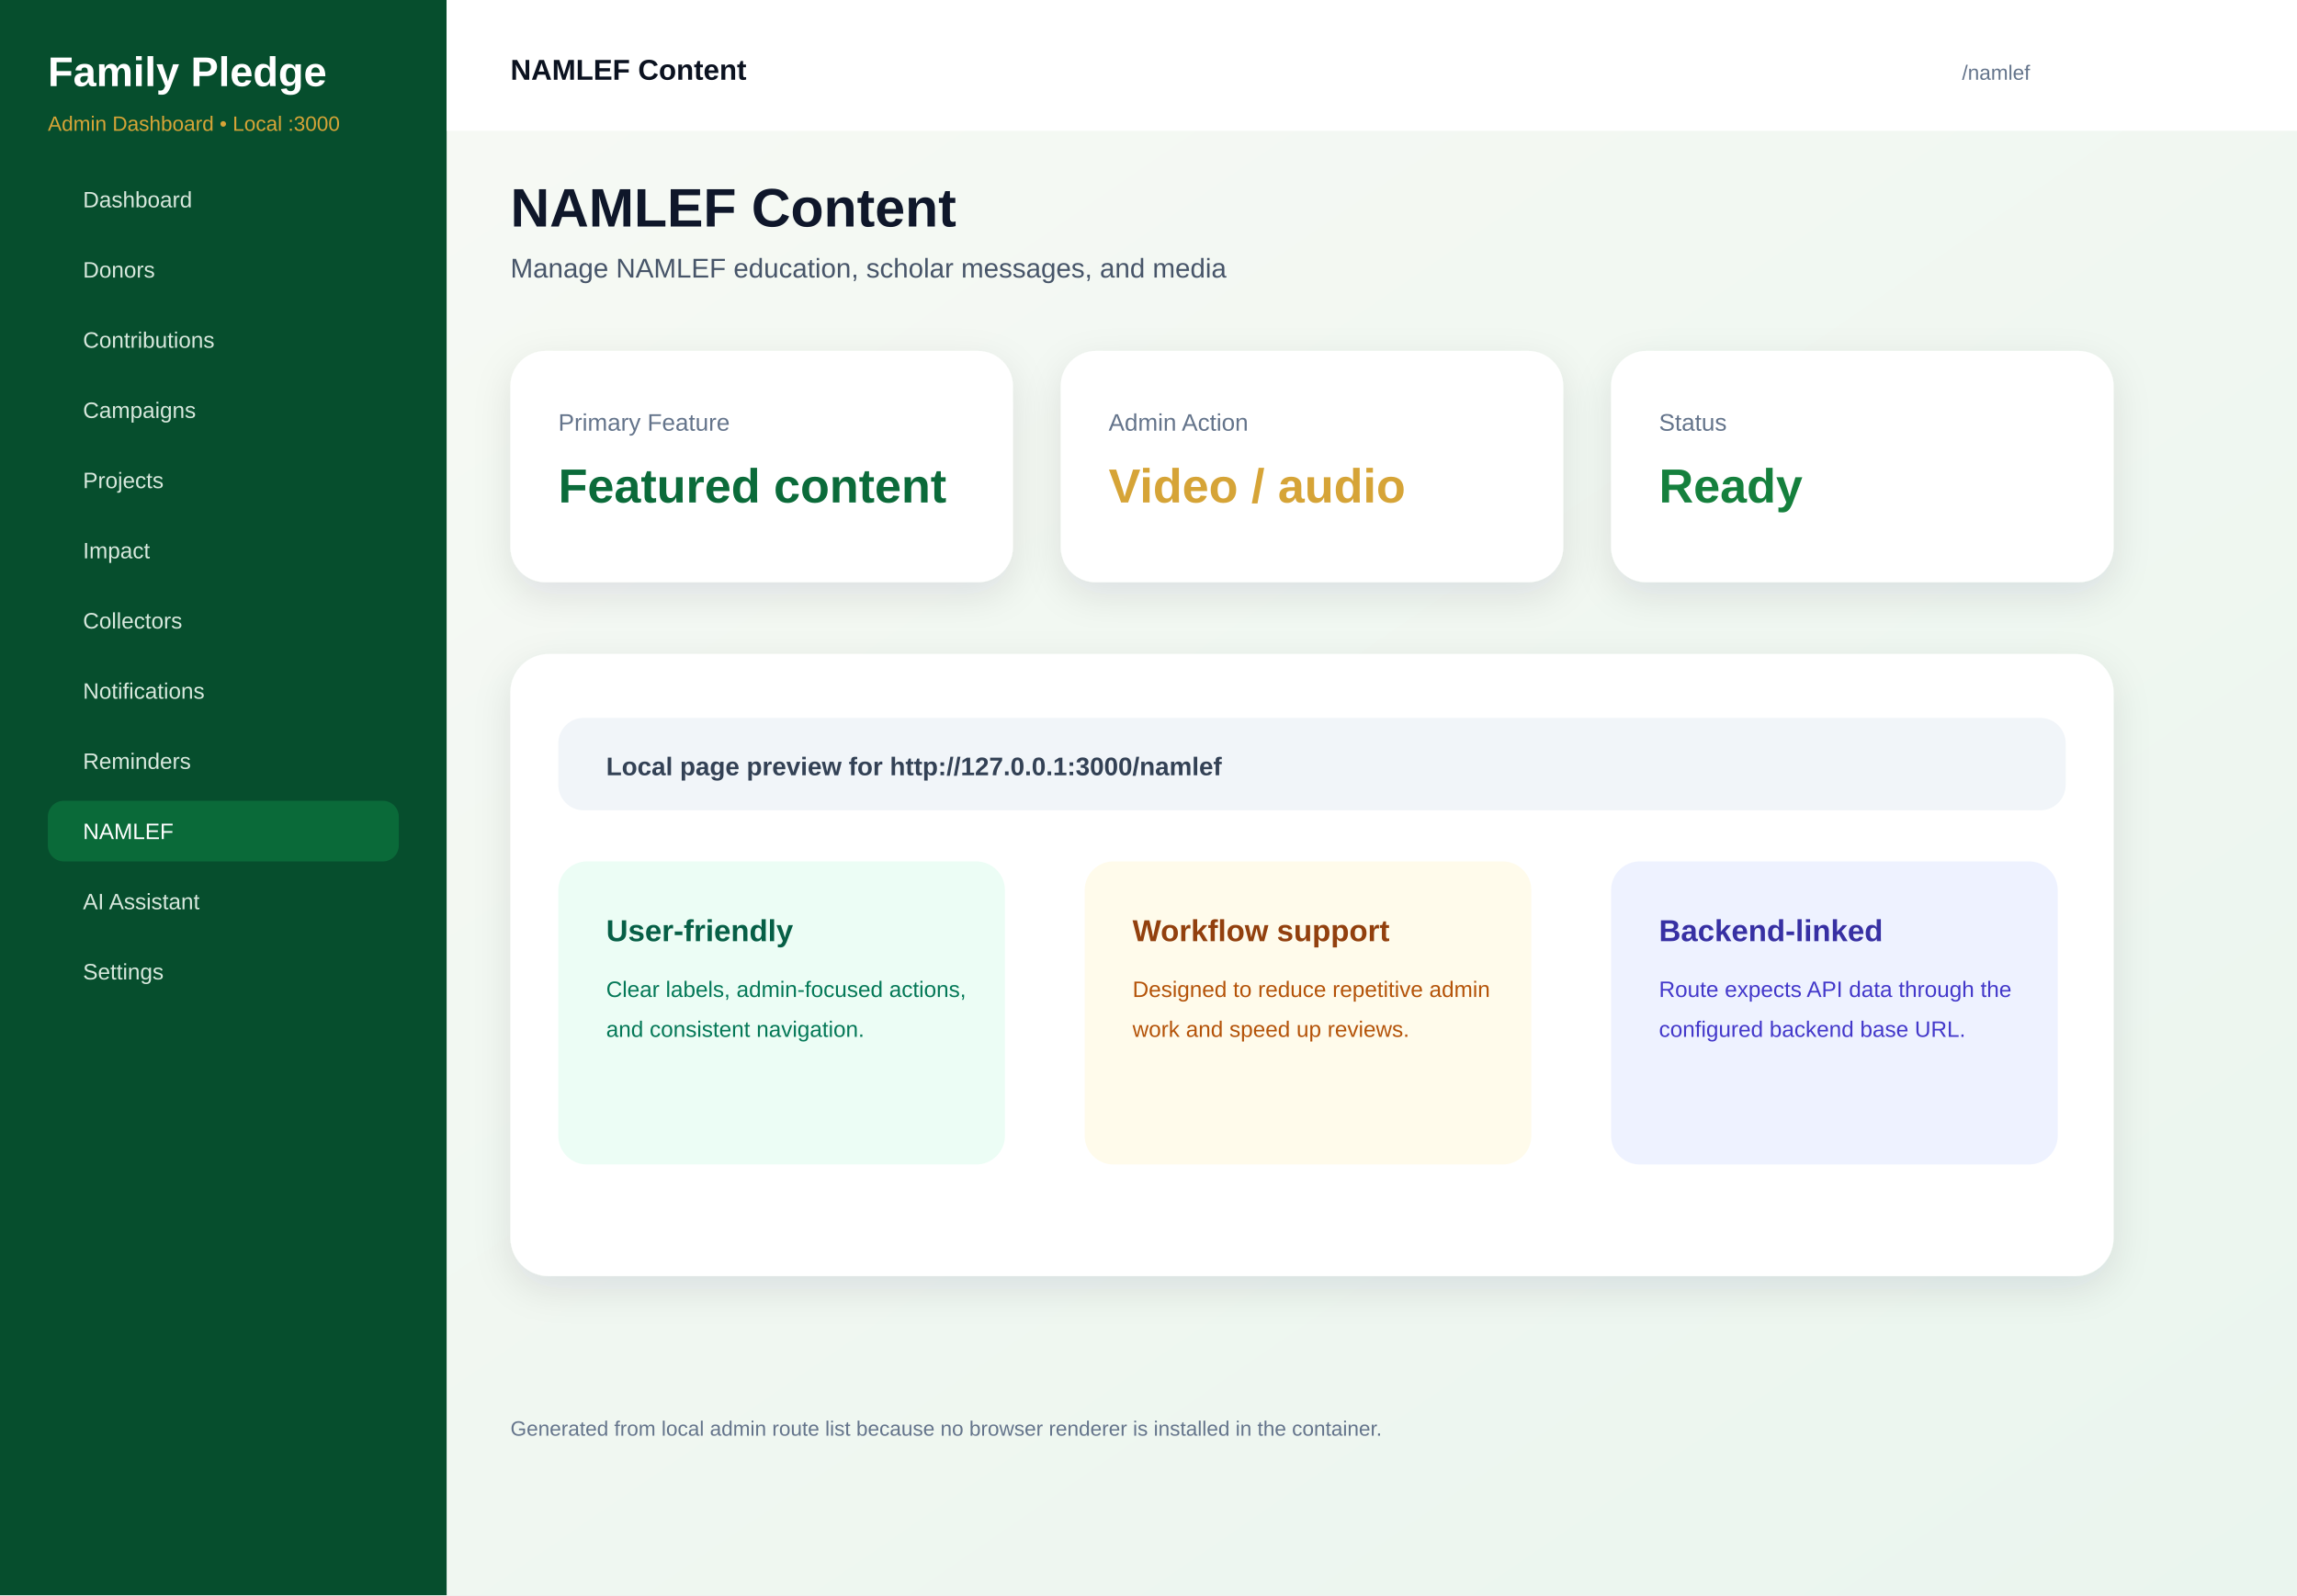
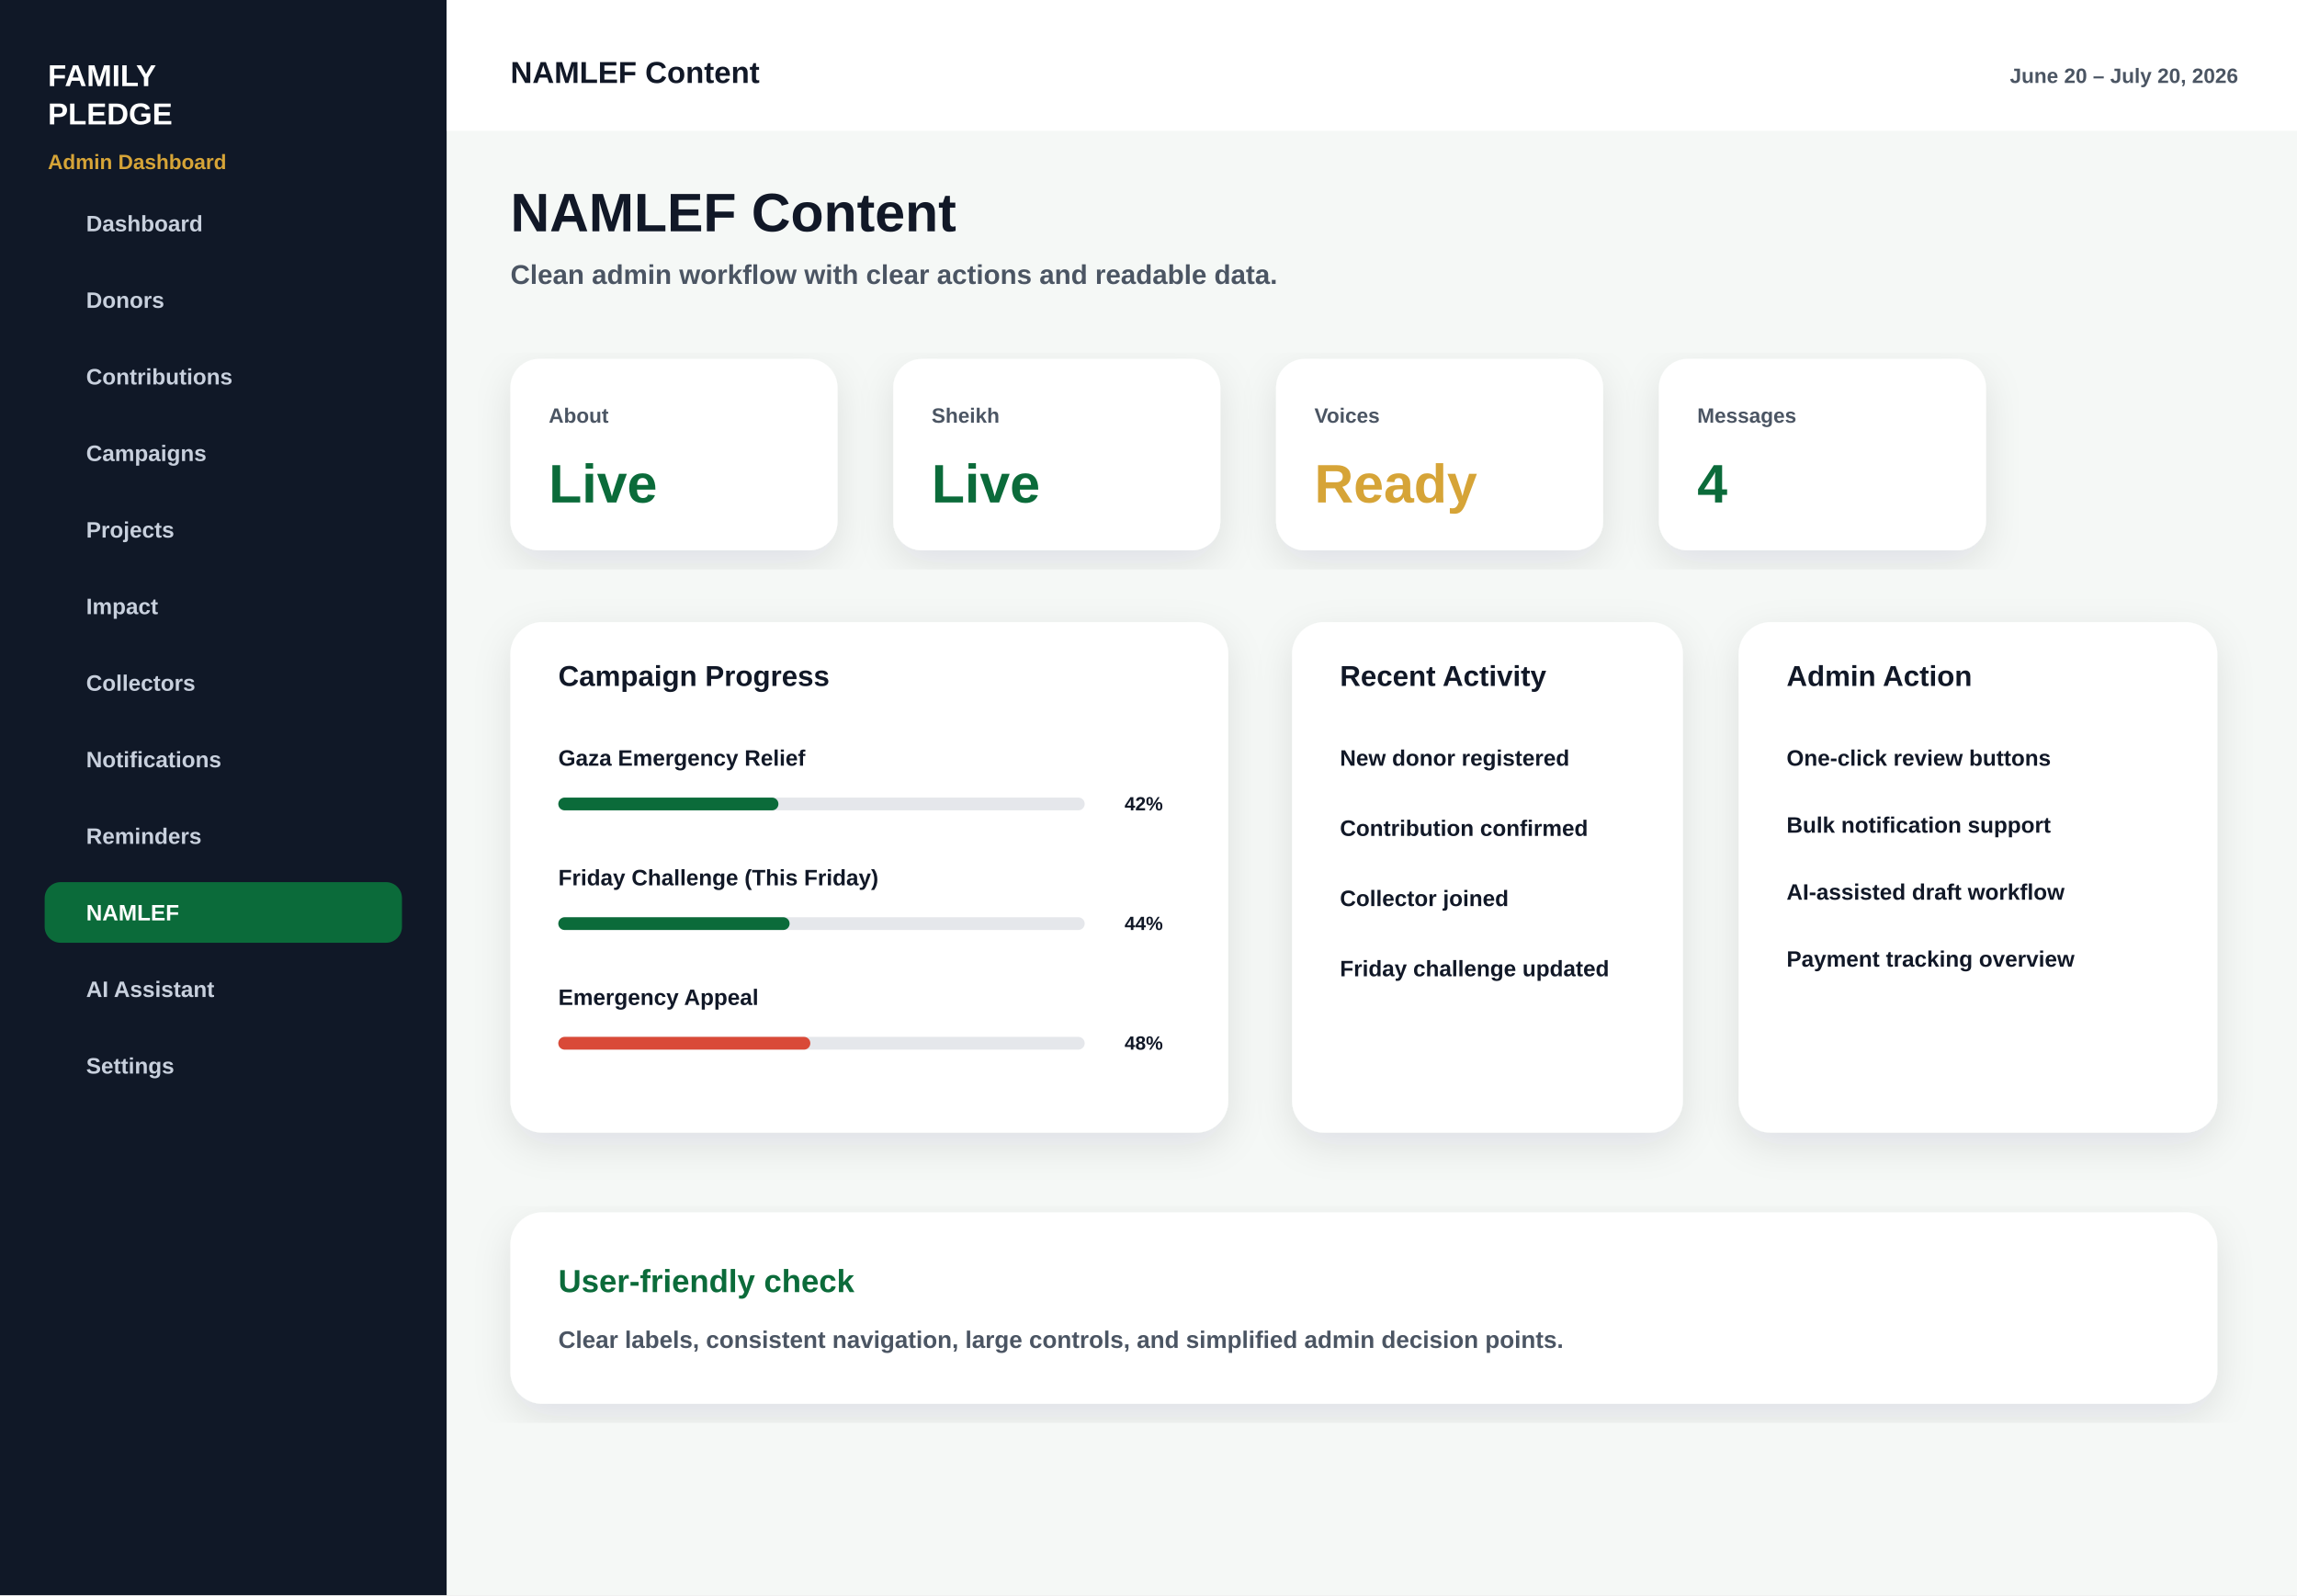
<svg xmlns="http://www.w3.org/2000/svg" width="1440" height="1000" viewBox="0 0 1440 1000">
  <defs>
-     <linearGradient id="g" x1="0" x2="1" y1="0" y2="1">
-       <stop stop-color="#F8FAF5" />
-       <stop offset="1" stop-color="#EAF5EE" />
-     </linearGradient>
-     <filter id="shadow" x="-20%" y="-20%" width="140%" height="140%">
+     <filter id="shadow">
      <feDropShadow dx="0" dy="8" stdDeviation="12" flood-color="#0F172A" flood-opacity="0.10" />
    </filter>
  </defs>
-   <rect width="1440" height="1000" fill="url(#g)" />
-   <rect x="0" y="0" width="280" height="1000" fill="#064E2D" />
-   <text x="30" y="54" font-size="26" font-weight="800" fill="#FFFFFF" font-family="Arial">Family Pledge</text>
-   <text x="30" y="82" font-size="13" fill="#D6A437" font-family="Arial">Admin Dashboard • Local :3000</text>
-   <rect x="30" y="106" width="220" height="38" rx="10" fill="transparent" opacity="0.95" />
-   <text x="52" y="130" font-size="14" fill="#D8E8DD" font-family="Arial">Dashboard</text>
-   <rect x="30" y="150" width="220" height="38" rx="10" fill="transparent" opacity="0.95" />
-   <text x="52" y="174" font-size="14" fill="#D8E8DD" font-family="Arial">Donors</text>
-   <rect x="30" y="194" width="220" height="38" rx="10" fill="transparent" opacity="0.95" />
-   <text x="52" y="218" font-size="14" fill="#D8E8DD" font-family="Arial">Contributions</text>
-   <rect x="30" y="238" width="220" height="38" rx="10" fill="transparent" opacity="0.95" />
-   <text x="52" y="262" font-size="14" fill="#D8E8DD" font-family="Arial">Campaigns</text>
-   <rect x="30" y="282" width="220" height="38" rx="10" fill="transparent" opacity="0.95" />
-   <text x="52" y="306" font-size="14" fill="#D8E8DD" font-family="Arial">Projects</text>
-   <rect x="30" y="326" width="220" height="38" rx="10" fill="transparent" opacity="0.95" />
-   <text x="52" y="350" font-size="14" fill="#D8E8DD" font-family="Arial">Impact</text>
-   <rect x="30" y="370" width="220" height="38" rx="10" fill="transparent" opacity="0.95" />
-   <text x="52" y="394" font-size="14" fill="#D8E8DD" font-family="Arial">Collectors</text>
-   <rect x="30" y="414" width="220" height="38" rx="10" fill="transparent" opacity="0.95" />
-   <text x="52" y="438" font-size="14" fill="#D8E8DD" font-family="Arial">Notifications</text>
-   <rect x="30" y="458" width="220" height="38" rx="10" fill="transparent" opacity="0.95" />
-   <text x="52" y="482" font-size="14" fill="#D8E8DD" font-family="Arial">Reminders</text>
-   <rect x="30" y="502" width="220" height="38" rx="10" fill="#0B6B3A" opacity="0.95" />
-   <text x="52" y="526" font-size="14" fill="#ffffff" font-family="Arial">NAMLEF</text>
-   <rect x="30" y="546" width="220" height="38" rx="10" fill="transparent" opacity="0.95" />
-   <text x="52" y="570" font-size="14" fill="#D8E8DD" font-family="Arial">AI Assistant</text>
-   <rect x="30" y="590" width="220" height="38" rx="10" fill="transparent" opacity="0.95" />
-   <text x="52" y="614" font-size="14" fill="#D8E8DD" font-family="Arial">Settings</text>
-   <rect x="280" y="0" width="1160" height="82" fill="#FFFFFF" />
-   <text x="320" y="50" font-size="18" font-weight="700" fill="#0B1220" font-family="Arial">NAMLEF Content</text>
-   <text x="1230" y="50" font-size="13" fill="#64748B" font-family="Arial">/namlef</text>
-   <text x="320" y="142" font-size="34" font-weight="800" fill="#0F172A" font-family="Arial">NAMLEF Content</text>
-   <text x="320" y="174" font-size="17" fill="#475569" font-family="Arial">Manage NAMLEF education, scholar messages, and media</text>
-   <rect x="320" y="220" width="315" height="145" rx="22" fill="#FFFFFF" filter="url(#shadow)" />
-   <text x="350" y="270" font-size="15" fill="#64748B" font-family="Arial">Primary Feature</text>
-   <text x="350" y="315" font-size="30" font-weight="800" fill="#0B6B3A" font-family="Arial">Featured content</text>
-   <rect x="665" y="220" width="315" height="145" rx="22" fill="#FFFFFF" filter="url(#shadow)" />
-   <text x="695" y="270" font-size="15" fill="#64748B" font-family="Arial">Admin Action</text>
-   <text x="695" y="315" font-size="30" font-weight="800" fill="#D6A437" font-family="Arial">Video / audio</text>
-   <rect x="1010" y="220" width="315" height="145" rx="22" fill="#FFFFFF" filter="url(#shadow)" />
-   <text x="1040" y="270" font-size="15" fill="#64748B" font-family="Arial">Status</text>
-   <text x="1040" y="315" font-size="30" font-weight="800" fill="#15803D" font-family="Arial">Ready</text>
-   <rect x="320" y="410" width="1005" height="390" rx="24" fill="#FFFFFF" filter="url(#shadow)" />
-   <rect x="350" y="450" width="945" height="58" rx="16" fill="#F1F5F9" />
-   <text x="380" y="486" font-size="16" font-weight="700" fill="#334155" font-family="Arial">Local page preview for http://127.0.0.1:3000/namlef</text>
-   <rect x="350" y="540" width="280" height="190" rx="18" fill="#ECFDF5" />
-   <text x="380" y="590" font-size="19" font-weight="800" fill="#065F46" font-family="Arial">User-friendly</text>
-   <text x="380" y="625" font-size="14" fill="#047857" font-family="Arial">Clear labels, admin-focused actions,</text>
-   <text x="380" y="650" font-size="14" fill="#047857" font-family="Arial">and consistent navigation.</text>
-   <rect x="680" y="540" width="280" height="190" rx="18" fill="#FFFBEB" />
-   <text x="710" y="590" font-size="19" font-weight="800" fill="#92400E" font-family="Arial">Workflow support</text>
-   <text x="710" y="625" font-size="14" fill="#B45309" font-family="Arial">Designed to reduce repetitive admin</text>
-   <text x="710" y="650" font-size="14" fill="#B45309" font-family="Arial">work and speed up reviews.</text>
-   <rect x="1010" y="540" width="280" height="190" rx="18" fill="#EEF2FF" />
-   <text x="1040" y="590" font-size="19" font-weight="800" fill="#3730A3" font-family="Arial">Backend-linked</text>
-   <text x="1040" y="625" font-size="14" fill="#4338CA" font-family="Arial">Route expects API data through the</text>
-   <text x="1040" y="650" font-size="14" fill="#4338CA" font-family="Arial">configured backend base URL.</text>
-   <text x="320" y="900" font-size="13" fill="#64748B" font-family="Arial">Generated from local admin route list because no browser renderer is installed in the container.</text>
+   <rect width="1440" height="1000" fill="#F5F8F6" />
+   <rect width="280" height="1000" fill="#101827" />
+   <text x="30" y="54" font-family="Arial, sans-serif" font-size="19" font-weight="900" fill="#fff" text-anchor="start">FAMILY</text>
+   <text x="30" y="78" font-family="Arial, sans-serif" font-size="19" font-weight="900" fill="#fff" text-anchor="start">PLEDGE</text>
+   <text x="30" y="106" font-family="Arial, sans-serif" font-size="13" font-weight="700" fill="#D6A437" text-anchor="start">Admin Dashboard</text>
+   <rect x="28" y="121" width="224" height="38" rx="10" fill="transparent" />
+   <text x="54" y="145" font-family="Arial, sans-serif" font-size="14" font-weight="800" fill="#C8D0DD" text-anchor="start">Dashboard</text>
+   <rect x="28" y="169" width="224" height="38" rx="10" fill="transparent" />
+   <text x="54" y="193" font-family="Arial, sans-serif" font-size="14" font-weight="800" fill="#C8D0DD" text-anchor="start">Donors</text>
+   <rect x="28" y="217" width="224" height="38" rx="10" fill="transparent" />
+   <text x="54" y="241" font-family="Arial, sans-serif" font-size="14" font-weight="800" fill="#C8D0DD" text-anchor="start">Contributions</text>
+   <rect x="28" y="265" width="224" height="38" rx="10" fill="transparent" />
+   <text x="54" y="289" font-family="Arial, sans-serif" font-size="14" font-weight="800" fill="#C8D0DD" text-anchor="start">Campaigns</text>
+   <rect x="28" y="313" width="224" height="38" rx="10" fill="transparent" />
+   <text x="54" y="337" font-family="Arial, sans-serif" font-size="14" font-weight="800" fill="#C8D0DD" text-anchor="start">Projects</text>
+   <rect x="28" y="361" width="224" height="38" rx="10" fill="transparent" />
+   <text x="54" y="385" font-family="Arial, sans-serif" font-size="14" font-weight="800" fill="#C8D0DD" text-anchor="start">Impact</text>
+   <rect x="28" y="409" width="224" height="38" rx="10" fill="transparent" />
+   <text x="54" y="433" font-family="Arial, sans-serif" font-size="14" font-weight="800" fill="#C8D0DD" text-anchor="start">Collectors</text>
+   <rect x="28" y="457" width="224" height="38" rx="10" fill="transparent" />
+   <text x="54" y="481" font-family="Arial, sans-serif" font-size="14" font-weight="800" fill="#C8D0DD" text-anchor="start">Notifications</text>
+   <rect x="28" y="505" width="224" height="38" rx="10" fill="transparent" />
+   <text x="54" y="529" font-family="Arial, sans-serif" font-size="14" font-weight="800" fill="#C8D0DD" text-anchor="start">Reminders</text>
+   <rect x="28" y="553" width="224" height="38" rx="10" fill="#0B6B3A" />
+   <text x="54" y="577" font-family="Arial, sans-serif" font-size="14" font-weight="800" fill="#fff" text-anchor="start">NAMLEF</text>
+   <rect x="28" y="601" width="224" height="38" rx="10" fill="transparent" />
+   <text x="54" y="625" font-family="Arial, sans-serif" font-size="14" font-weight="800" fill="#C8D0DD" text-anchor="start">AI Assistant</text>
+   <rect x="28" y="649" width="224" height="38" rx="10" fill="transparent" />
+   <text x="54" y="673" font-family="Arial, sans-serif" font-size="14" font-weight="800" fill="#C8D0DD" text-anchor="start">Settings</text>
+   <rect x="280" y="0" width="1160" height="82" rx="0" fill="#fff" />
+   <text x="320" y="52" font-family="Arial, sans-serif" font-size="19" font-weight="900" fill="#111827" text-anchor="start">NAMLEF Content</text>
+   <text x="1260" y="52" font-family="Arial, sans-serif" font-size="13" font-weight="700" fill="#4B5563" text-anchor="start">June 20 – July 20, 2026</text>
+   <text x="320" y="145" font-family="Arial, sans-serif" font-size="34" font-weight="900" fill="#111827" text-anchor="start">NAMLEF Content</text>
+   <text x="320" y="178" font-family="Arial, sans-serif" font-size="17" font-weight="600" fill="#4B5563" text-anchor="start">Clean admin workflow with clear actions and readable data.</text>
+   <rect x="320" y="225" width="205" height="120" rx="18" fill="#fff" filter="url(#shadow)" />
+   <text x="344" y="265" font-family="Arial, sans-serif" font-size="13" font-weight="800" fill="#4B5563" text-anchor="start">About</text>
+   <text x="344" y="315" font-family="Arial, sans-serif" font-size="34" font-weight="900" fill="#0B6B3A" text-anchor="start">Live</text>
+   <rect x="560" y="225" width="205" height="120" rx="18" fill="#fff" filter="url(#shadow)" />
+   <text x="584" y="265" font-family="Arial, sans-serif" font-size="13" font-weight="800" fill="#4B5563" text-anchor="start">Sheikh</text>
+   <text x="584" y="315" font-family="Arial, sans-serif" font-size="34" font-weight="900" fill="#0B6B3A" text-anchor="start">Live</text>
+   <rect x="800" y="225" width="205" height="120" rx="18" fill="#fff" filter="url(#shadow)" />
+   <text x="824" y="265" font-family="Arial, sans-serif" font-size="13" font-weight="800" fill="#4B5563" text-anchor="start">Voices</text>
+   <text x="824" y="315" font-family="Arial, sans-serif" font-size="34" font-weight="900" fill="#D6A437" text-anchor="start">Ready</text>
+   <rect x="1040" y="225" width="205" height="120" rx="18" fill="#fff" filter="url(#shadow)" />
+   <text x="1064" y="265" font-family="Arial, sans-serif" font-size="13" font-weight="800" fill="#4B5563" text-anchor="start">Messages</text>
+   <text x="1064" y="315" font-family="Arial, sans-serif" font-size="34" font-weight="900" fill="#0B6B3A" text-anchor="start">4</text>
+   <rect x="320" y="390" width="450" height="320" rx="20" fill="#fff" filter="url(#shadow)" />
+   <text x="350" y="430" font-family="Arial, sans-serif" font-size="18" font-weight="900" fill="#111827" text-anchor="start">Campaign Progress</text>
+   <text x="350" y="480" font-family="Arial, sans-serif" font-size="14" font-weight="800" fill="#111827" text-anchor="start">Gaza Emergency Relief</text>
+   <rect x="350" y="500" width="330" height="8" rx="4" fill="#E5E7EB" />
+   <rect x="350" y="500" width="138" height="8" rx="4" fill="#0B6B3A" />
+   <text x="705" y="508" font-family="Arial, sans-serif" font-size="12" font-weight="800" fill="#111827" text-anchor="start">42%</text>
+   <text x="350" y="555" font-family="Arial, sans-serif" font-size="14" font-weight="800" fill="#111827" text-anchor="start">Friday Challenge (This Friday)</text>
+   <rect x="350" y="575" width="330" height="8" rx="4" fill="#E5E7EB" />
+   <rect x="350" y="575" width="145" height="8" rx="4" fill="#0B6B3A" />
+   <text x="705" y="583" font-family="Arial, sans-serif" font-size="12" font-weight="800" fill="#111827" text-anchor="start">44%</text>
+   <text x="350" y="630" font-family="Arial, sans-serif" font-size="14" font-weight="800" fill="#111827" text-anchor="start">Emergency Appeal</text>
+   <rect x="350" y="650" width="330" height="8" rx="4" fill="#E5E7EB" />
+   <rect x="350" y="650" width="158" height="8" rx="4" fill="#D94A38" />
+   <text x="705" y="658" font-family="Arial, sans-serif" font-size="12" font-weight="800" fill="#111827" text-anchor="start">48%</text>
+   <rect x="810" y="390" width="245" height="320" rx="20" fill="#fff" filter="url(#shadow)" />
+   <text x="840" y="430" font-family="Arial, sans-serif" font-size="18" font-weight="900" fill="#111827" text-anchor="start">Recent Activity</text>
+   <text x="840" y="480" font-family="Arial, sans-serif" font-size="14" font-weight="700" fill="#111827" text-anchor="start">New donor registered</text>
+   <text x="840" y="524" font-family="Arial, sans-serif" font-size="14" font-weight="700" fill="#111827" text-anchor="start">Contribution confirmed</text>
+   <text x="840" y="568" font-family="Arial, sans-serif" font-size="14" font-weight="700" fill="#111827" text-anchor="start">Collector joined</text>
+   <text x="840" y="612" font-family="Arial, sans-serif" font-size="14" font-weight="700" fill="#111827" text-anchor="start">Friday challenge updated</text>
+   <rect x="1090" y="390" width="300" height="320" rx="20" fill="#fff" filter="url(#shadow)" />
+   <text x="1120" y="430" font-family="Arial, sans-serif" font-size="18" font-weight="900" fill="#111827" text-anchor="start">Admin Action</text>
+   <text x="1120" y="480" font-family="Arial, sans-serif" font-size="14" font-weight="700" fill="#111827" text-anchor="start">One-click review buttons</text>
+   <text x="1120" y="522" font-family="Arial, sans-serif" font-size="14" font-weight="700" fill="#111827" text-anchor="start">Bulk notification support</text>
+   <text x="1120" y="564" font-family="Arial, sans-serif" font-size="14" font-weight="700" fill="#111827" text-anchor="start">AI-assisted draft workflow</text>
+   <text x="1120" y="606" font-family="Arial, sans-serif" font-size="14" font-weight="700" fill="#111827" text-anchor="start">Payment tracking overview</text>
+   <rect x="320" y="760" width="1070" height="120" rx="20" fill="#fff" filter="url(#shadow)" />
+   <text x="350" y="810" font-family="Arial, sans-serif" font-size="20" font-weight="900" fill="#0B6B3A" text-anchor="start">User-friendly check</text>
+   <text x="350" y="845" font-family="Arial, sans-serif" font-size="15" font-weight="700" fill="#4B5563" text-anchor="start">Clear labels, consistent navigation, large controls, and simplified admin decision points.</text>
</svg>
